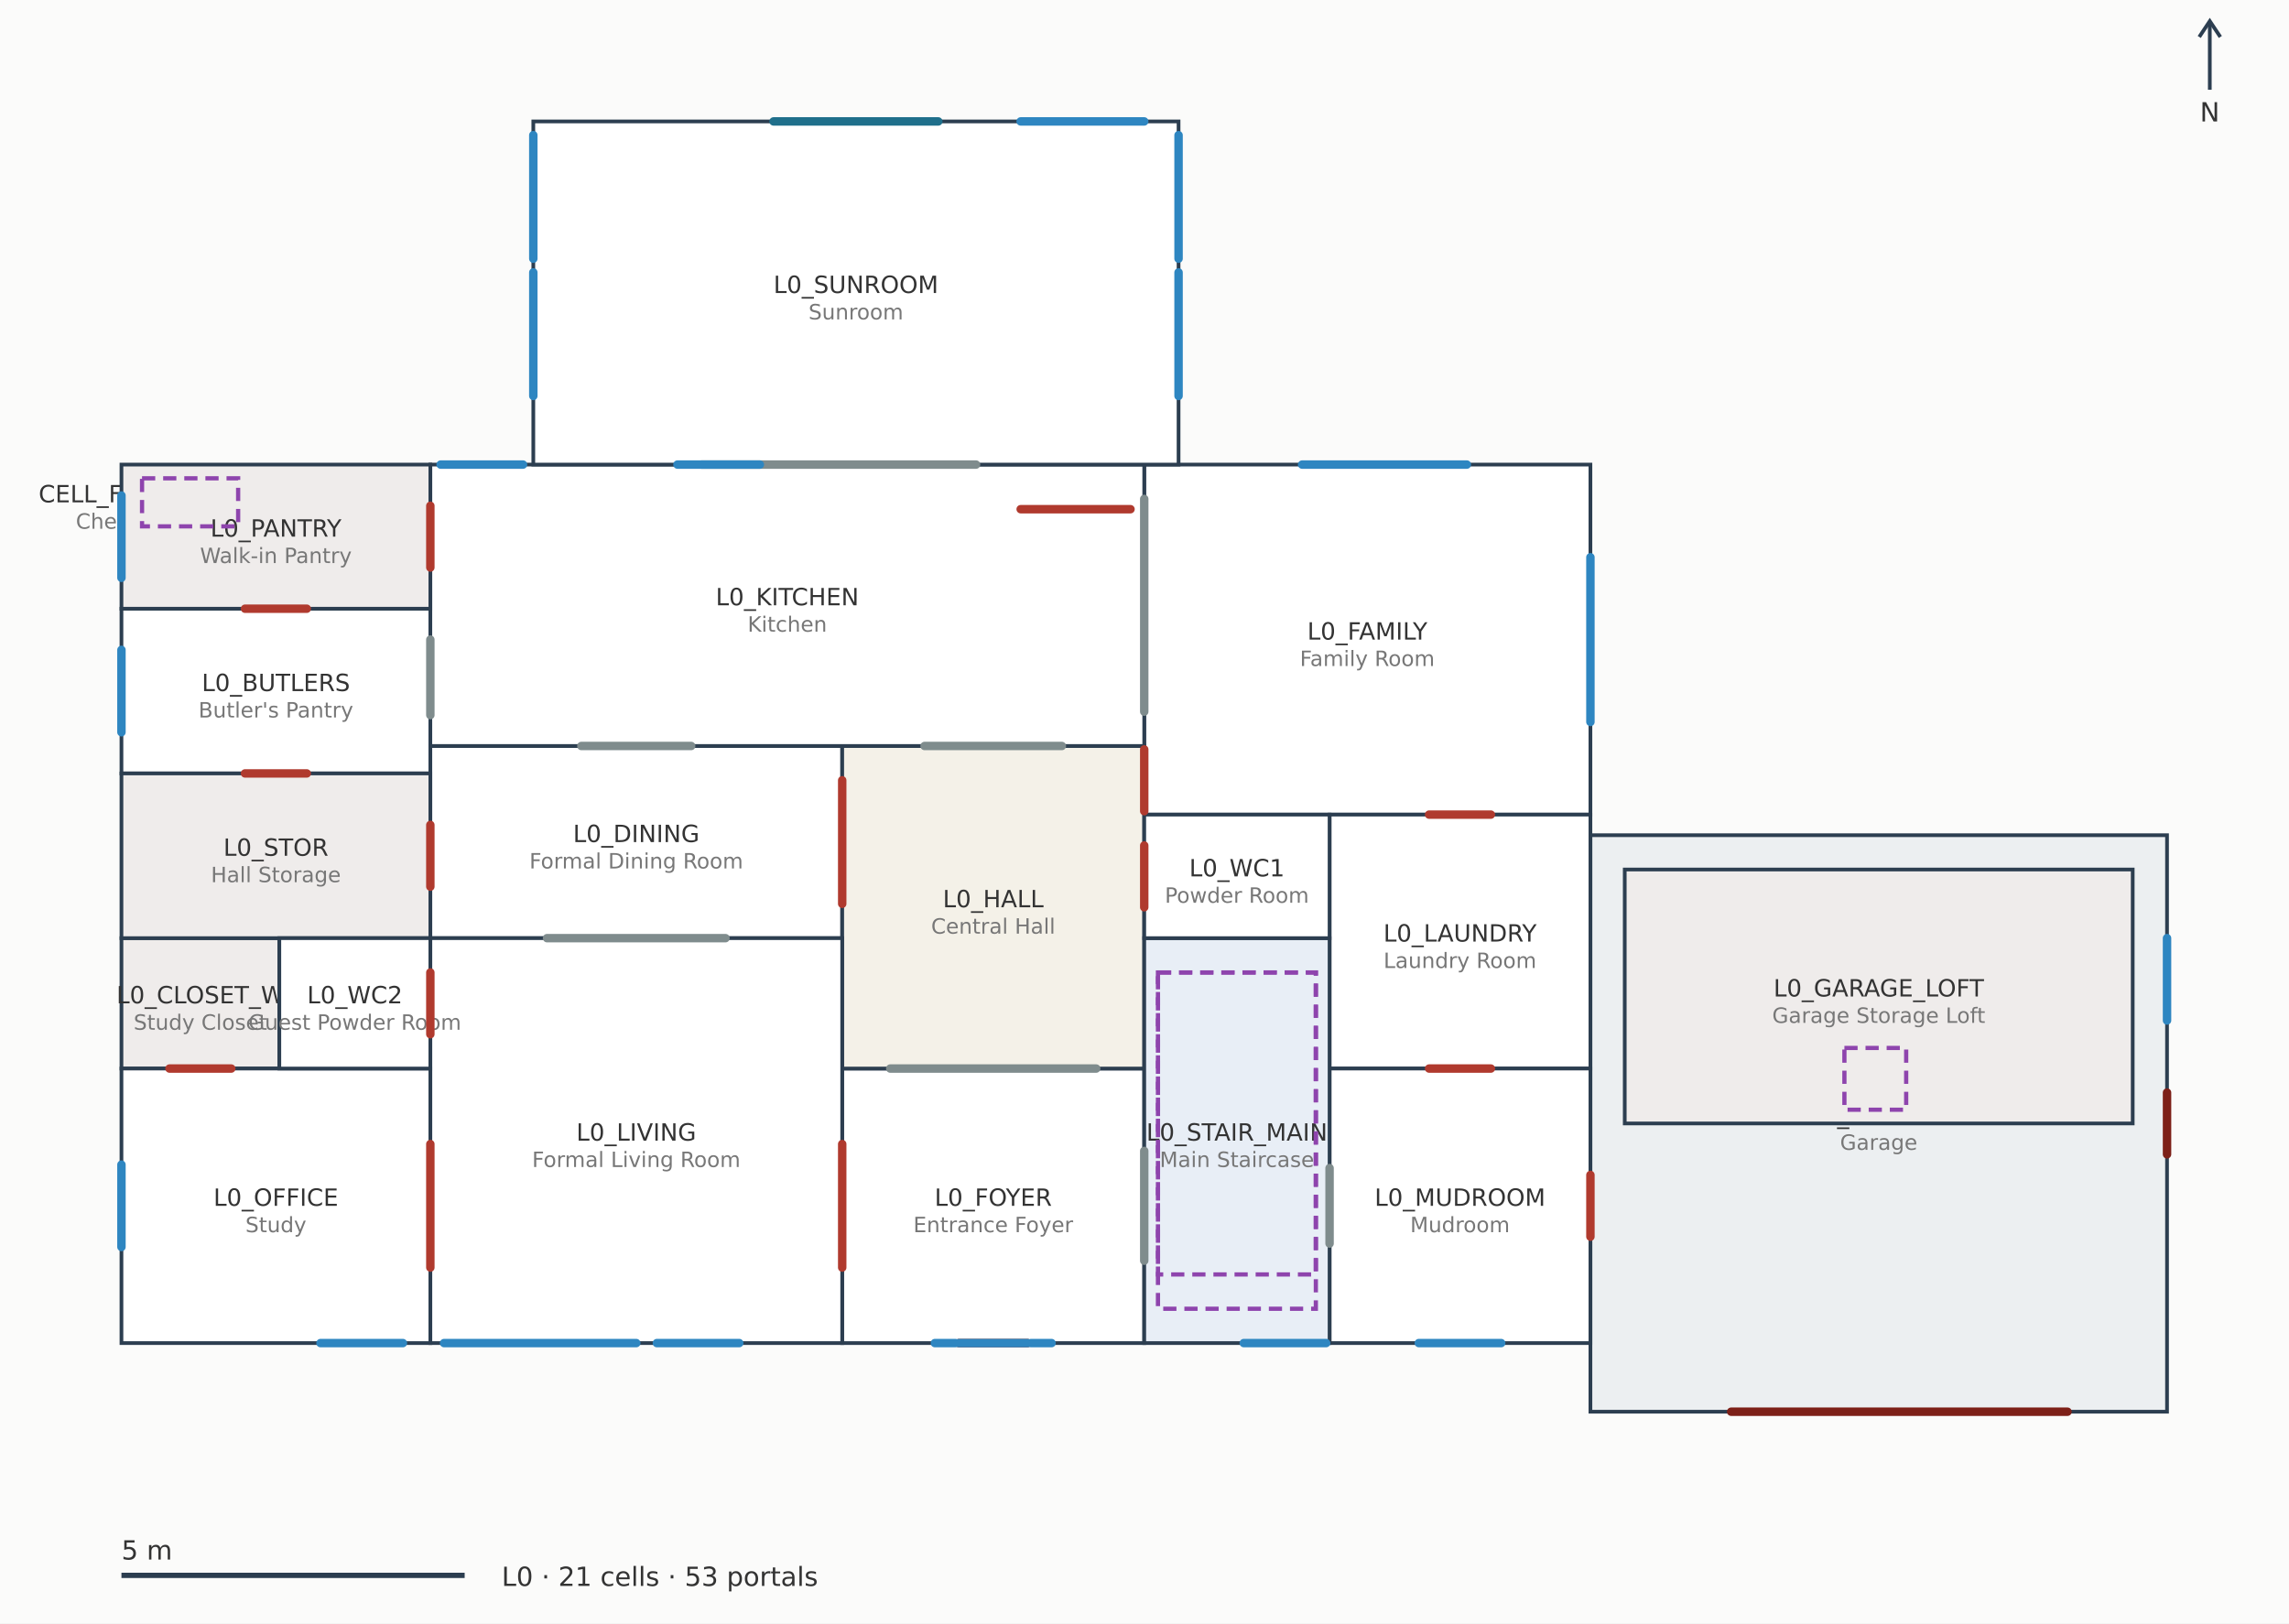
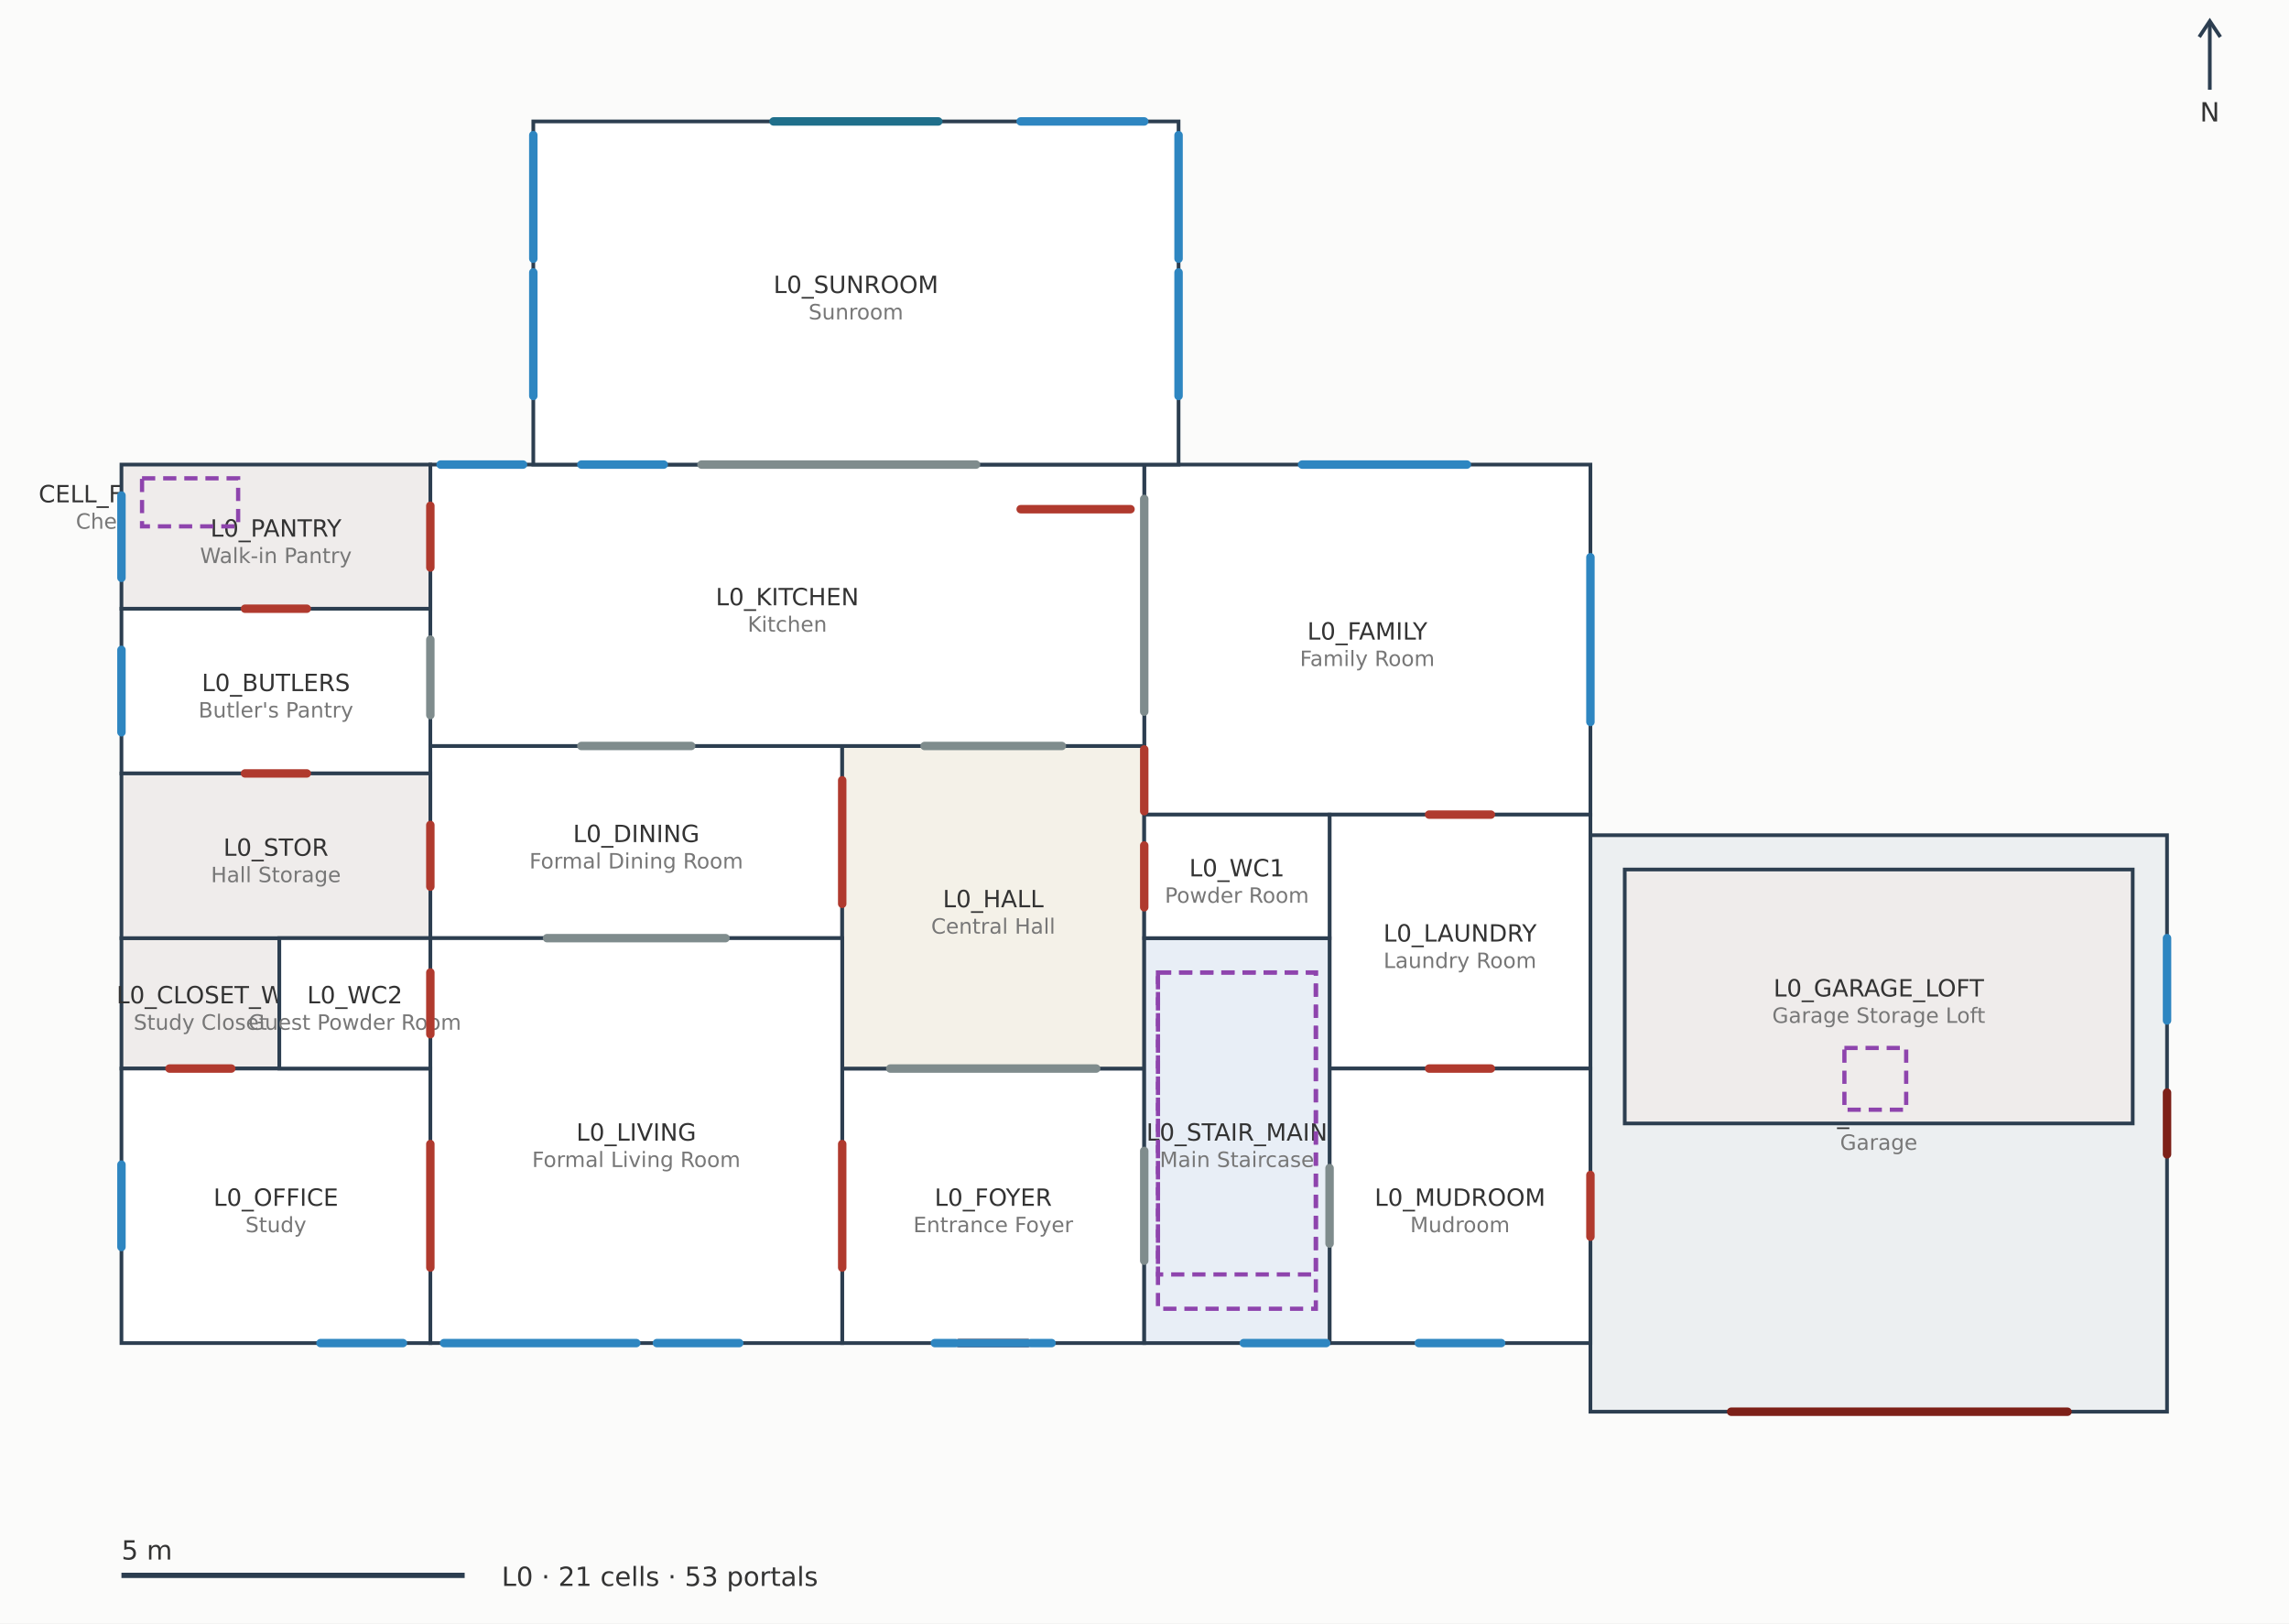
<svg xmlns="http://www.w3.org/2000/svg" width="867" height="615" viewBox="0 0 867 615" font-family="DejaVu Sans, sans-serif">
  <style>.id{font-size:9px;fill:#333}.name{font-size:8px;fill:#777}.key{font-size:10px;fill:#333}</style>
  <rect width="867" height="615" fill="#fbfbfa" />
  <rect x="53.8" y="181.2" width="36.4" height="18.2" fill="#efeceb" stroke="#2c3e50" stroke-width="1.4" />
  <text class="id" x="72.0" y="190.3" text-anchor="middle">CELL_FREEZER_INTERIOR</text>
  <text class="name" x="72.0" y="200.3" text-anchor="middle">Chest Freezer Interior</text>
  <rect x="386.6" y="179.9" width="41.6" height="13.0" fill="#efeceb" stroke="#2c3e50" stroke-width="1.4" />
  <text class="id" x="407.4" y="186.4" text-anchor="middle">CELL_FRIDGE_INTERIOR</text>
  <text class="name" x="407.4" y="196.4" text-anchor="middle">Refrigerator Interior</text>
  <rect x="46.0" y="230.6" width="117.0" height="62.4" fill="#ffffff" stroke="#2c3e50" stroke-width="1.4" />
  <text class="id" x="104.5" y="261.8" text-anchor="middle">L0_BUTLERS</text>
  <text class="name" x="104.5" y="271.8" text-anchor="middle">Butler's Pantry</text>
  <rect x="46.0" y="355.4" width="59.8" height="49.4" fill="#efeceb" stroke="#2c3e50" stroke-width="1.4" />
  <text class="id" x="75.9" y="380.1" text-anchor="middle">L0_CLOSET_W</text>
  <text class="name" x="75.9" y="390.1" text-anchor="middle">Study Closet</text>
  <rect x="163.0" y="282.6" width="156.0" height="72.8" fill="#ffffff" stroke="#2c3e50" stroke-width="1.4" />
  <text class="id" x="241.0" y="319.0" text-anchor="middle">L0_DINING</text>
  <text class="name" x="241.0" y="329.0" text-anchor="middle">Formal Dining Room</text>
  <rect x="433.4" y="176.0" width="169.0" height="132.6" fill="#ffffff" stroke="#2c3e50" stroke-width="1.4" />
  <text class="id" x="517.9" y="242.3" text-anchor="middle">L0_FAMILY</text>
  <text class="name" x="517.9" y="252.3" text-anchor="middle">Family Room</text>
  <rect x="319.0" y="404.8" width="114.4" height="104.0" fill="#ffffff" stroke="#2c3e50" stroke-width="1.4" />
  <text class="id" x="376.2" y="456.8" text-anchor="middle">L0_FOYER</text>
  <text class="name" x="376.2" y="466.8" text-anchor="middle">Entrance Foyer</text>
  <rect x="602.4" y="316.4" width="218.4" height="218.4" fill="#eceff1" stroke="#2c3e50" stroke-width="1.4" />
  <text class="id" x="711.6" y="425.6" text-anchor="middle">L0_GARAGE</text>
  <text class="name" x="711.6" y="435.6" text-anchor="middle">Garage</text>
  <rect x="615.4" y="329.4" width="192.4" height="96.2" fill="#efeceb" stroke="#2c3e50" stroke-width="1.4" />
  <text class="id" x="711.6" y="377.5" text-anchor="middle">L0_GARAGE_LOFT</text>
  <text class="name" x="711.6" y="387.5" text-anchor="middle">Garage Storage Loft</text>
  <rect x="319.0" y="282.6" width="114.4" height="122.2" fill="#f4f1e8" stroke="#2c3e50" stroke-width="1.4" />
  <text class="id" x="376.2" y="343.7" text-anchor="middle">L0_HALL</text>
  <text class="name" x="376.2" y="353.7" text-anchor="middle">Central Hall</text>
  <rect x="163.0" y="176.0" width="270.4" height="106.6" fill="#ffffff" stroke="#2c3e50" stroke-width="1.4" />
  <text class="id" x="298.2" y="229.3" text-anchor="middle">L0_KITCHEN</text>
  <text class="name" x="298.2" y="239.3" text-anchor="middle">Kitchen</text>
  <rect x="503.6" y="308.6" width="98.8" height="96.2" fill="#ffffff" stroke="#2c3e50" stroke-width="1.4" />
  <text class="id" x="553.0" y="356.7" text-anchor="middle">L0_LAUNDRY</text>
  <text class="name" x="553.0" y="366.7" text-anchor="middle">Laundry Room</text>
  <rect x="163.0" y="355.4" width="156.0" height="153.4" fill="#ffffff" stroke="#2c3e50" stroke-width="1.4" />
  <text class="id" x="241.0" y="432.1" text-anchor="middle">L0_LIVING</text>
  <text class="name" x="241.0" y="442.1" text-anchor="middle">Formal Living Room</text>
  <rect x="503.6" y="404.8" width="98.8" height="104.0" fill="#ffffff" stroke="#2c3e50" stroke-width="1.4" />
  <text class="id" x="553.0" y="456.8" text-anchor="middle">L0_MUDROOM</text>
  <text class="name" x="553.0" y="466.8" text-anchor="middle">Mudroom</text>
  <rect x="46.0" y="404.8" width="117.0" height="104.0" fill="#ffffff" stroke="#2c3e50" stroke-width="1.4" />
  <text class="id" x="104.5" y="456.8" text-anchor="middle">L0_OFFICE</text>
  <text class="name" x="104.5" y="466.8" text-anchor="middle">Study</text>
  <rect x="46.0" y="176.0" width="117.0" height="54.6" fill="#efeceb" stroke="#2c3e50" stroke-width="1.4" />
  <text class="id" x="104.5" y="203.3" text-anchor="middle">L0_PANTRY</text>
  <text class="name" x="104.5" y="213.3" text-anchor="middle">Walk-in Pantry</text>
  <rect x="433.4" y="355.4" width="70.2" height="153.4" fill="#e8eef6" stroke="#2c3e50" stroke-width="1.4" />
  <text class="id" x="468.5" y="432.1" text-anchor="middle">L0_STAIR_MAIN</text>
  <text class="name" x="468.5" y="442.1" text-anchor="middle">Main Staircase</text>
  <rect x="46.0" y="293.0" width="117.0" height="62.4" fill="#efeceb" stroke="#2c3e50" stroke-width="1.4" />
  <text class="id" x="104.5" y="324.2" text-anchor="middle">L0_STOR</text>
  <text class="name" x="104.5" y="334.2" text-anchor="middle">Hall Storage</text>
  <rect x="202.0" y="46.0" width="244.4" height="130.0" fill="#ffffff" stroke="#2c3e50" stroke-width="1.4" />
  <text class="id" x="324.2" y="111.0" text-anchor="middle">L0_SUNROOM</text>
  <text class="name" x="324.2" y="121.0" text-anchor="middle">Sunroom</text>
  <rect x="433.4" y="308.6" width="70.2" height="46.8" fill="#ffffff" stroke="#2c3e50" stroke-width="1.4" />
  <text class="id" x="468.5" y="332.0" text-anchor="middle">L0_WC1</text>
  <text class="name" x="468.5" y="342.0" text-anchor="middle">Powder Room</text>
  <rect x="105.8" y="355.4" width="57.2" height="49.4" fill="#ffffff" stroke="#2c3e50" stroke-width="1.4" />
  <text class="id" x="134.4" y="380.1" text-anchor="middle">L0_WC2</text>
  <text class="name" x="134.4" y="390.1" text-anchor="middle">Guest Powder Room</text>
  <line x1="337.2" y1="404.8" x2="415.2" y2="404.8" stroke="#7f8c8d" stroke-width="3.2" stroke-linecap="round" />
  <line x1="433.4" y1="436.0" x2="433.4" y2="477.6" stroke="#7f8c8d" stroke-width="3.2" stroke-linecap="round" />
  <line x1="503.6" y1="442.5" x2="503.6" y2="471.1" stroke="#7f8c8d" stroke-width="3.2" stroke-linecap="round" />
  <line x1="350.2" y1="282.6" x2="402.2" y2="282.6" stroke="#7f8c8d" stroke-width="3.2" stroke-linecap="round" />
  <line x1="207.2" y1="355.4" x2="274.8" y2="355.4" stroke="#7f8c8d" stroke-width="3.2" stroke-linecap="round" />
  <line x1="220.2" y1="282.6" x2="261.8" y2="282.6" stroke="#7f8c8d" stroke-width="3.2" stroke-linecap="round" />
  <line x1="163.0" y1="242.3" x2="163.0" y2="270.9" stroke="#7f8c8d" stroke-width="3.2" stroke-linecap="round" />
  <line x1="433.4" y1="189.0" x2="433.4" y2="269.6" stroke="#7f8c8d" stroke-width="3.2" stroke-linecap="round" />
  <line x1="265.7" y1="176.0" x2="369.7" y2="176.0" stroke="#7f8c8d" stroke-width="3.2" stroke-linecap="round" />
  <rect x="438.6" y="368.4" width="59.8" height="127.4" fill="none" stroke="#8e44ad" stroke-width="1.6" stroke-dasharray="5 3" />
  <line x1="433.4" y1="320.3" x2="433.4" y2="343.7" stroke="#b03a2e" stroke-width="3.2" stroke-linecap="round" />
  <line x1="433.4" y1="283.9" x2="433.4" y2="307.3" stroke="#b03a2e" stroke-width="3.2" stroke-linecap="round" />
  <line x1="541.3" y1="404.8" x2="564.7" y2="404.8" stroke="#b03a2e" stroke-width="3.2" stroke-linecap="round" />
  <line x1="541.3" y1="308.6" x2="564.7" y2="308.6" stroke="#b03a2e" stroke-width="3.2" stroke-linecap="round" />
  <line x1="163.0" y1="368.4" x2="163.0" y2="391.8" stroke="#b03a2e" stroke-width="3.2" stroke-linecap="round" />
  <line x1="64.2" y1="404.8" x2="87.6" y2="404.8" stroke="#b03a2e" stroke-width="3.2" stroke-linecap="round" />
  <line x1="163.0" y1="312.5" x2="163.0" y2="335.9" stroke="#b03a2e" stroke-width="3.2" stroke-linecap="round" />
  <line x1="163.0" y1="191.6" x2="163.0" y2="215.0" stroke="#b03a2e" stroke-width="3.2" stroke-linecap="round" />
  <line x1="92.8" y1="230.6" x2="116.2" y2="230.6" stroke="#b03a2e" stroke-width="3.2" stroke-linecap="round" />
  <line x1="92.8" y1="293.0" x2="116.2" y2="293.0" stroke="#b03a2e" stroke-width="3.2" stroke-linecap="round" />
  <line x1="319.0" y1="433.4" x2="319.0" y2="480.2" stroke="#b03a2e" stroke-width="3.2" stroke-linecap="round" />
  <line x1="319.0" y1="295.6" x2="319.0" y2="342.4" stroke="#b03a2e" stroke-width="3.2" stroke-linecap="round" />
  <line x1="163.0" y1="433.4" x2="163.0" y2="480.2" stroke="#b03a2e" stroke-width="3.2" stroke-linecap="round" />
  <line x1="363.2" y1="508.8" x2="389.2" y2="508.8" stroke="#7d2018" stroke-width="3.2" stroke-linecap="round" />
  <line x1="293.0" y1="46.0" x2="355.4" y2="46.0" stroke="#1f6f8b" stroke-width="3.2" stroke-linecap="round" />
  <line x1="602.4" y1="445.1" x2="602.4" y2="468.5" stroke="#b03a2e" stroke-width="3.2" stroke-linecap="round" />
  <line x1="820.8" y1="413.9" x2="820.8" y2="437.3" stroke="#7d2018" stroke-width="3.2" stroke-linecap="round" />
  <rect x="438.6" y="368.4" width="59.8" height="114.4" fill="none" stroke="#8e44ad" stroke-width="1.6" stroke-dasharray="5 3" />
  <line x1="386.6" y1="192.9" x2="428.2" y2="192.9" stroke="#b03a2e" stroke-width="3.2" stroke-linecap="round" />
  <rect x="53.8" y="181.2" width="36.4" height="18.2" fill="none" stroke="#8e44ad" stroke-width="1.6" stroke-dasharray="5 3" />
  <line x1="655.7" y1="534.8" x2="783.1" y2="534.8" stroke="#7d2018" stroke-width="3.2" stroke-linecap="round" />
  <rect x="698.6" y="397.0" width="23.4" height="23.4" fill="none" stroke="#8e44ad" stroke-width="1.6" stroke-dasharray="5 3" />
  <line x1="354.1" y1="508.8" x2="361.9" y2="508.8" stroke="#2e86c1" stroke-width="3.2" stroke-linecap="round" />
  <line x1="390.5" y1="508.8" x2="398.3" y2="508.8" stroke="#2e86c1" stroke-width="3.2" stroke-linecap="round" />
  <line x1="363.2" y1="508.8" x2="389.2" y2="508.8" stroke="#2e86c1" stroke-width="3.2" stroke-linecap="round" />
  <line x1="471.1" y1="508.8" x2="502.3" y2="508.8" stroke="#2e86c1" stroke-width="3.2" stroke-linecap="round" />
  <line x1="537.4" y1="508.8" x2="568.6" y2="508.8" stroke="#2e86c1" stroke-width="3.2" stroke-linecap="round" />
  <line x1="493.2" y1="176.0" x2="555.6" y2="176.0" stroke="#2e86c1" stroke-width="3.2" stroke-linecap="round" />
  <line x1="602.4" y1="211.1" x2="602.4" y2="273.5" stroke="#2e86c1" stroke-width="3.2" stroke-linecap="round" />
  <line x1="168.2" y1="508.8" x2="241.0" y2="508.8" stroke="#2e86c1" stroke-width="3.2" stroke-linecap="round" />
  <line x1="248.8" y1="508.8" x2="280.0" y2="508.8" stroke="#2e86c1" stroke-width="3.2" stroke-linecap="round" />
  <line x1="121.4" y1="508.8" x2="152.6" y2="508.8" stroke="#2e86c1" stroke-width="3.2" stroke-linecap="round" />
  <line x1="46.0" y1="441.2" x2="46.0" y2="472.4" stroke="#2e86c1" stroke-width="3.2" stroke-linecap="round" />
  <line x1="46.0" y1="246.2" x2="46.0" y2="277.4" stroke="#2e86c1" stroke-width="3.2" stroke-linecap="round" />
  <line x1="46.0" y1="187.7" x2="46.0" y2="218.9" stroke="#2e86c1" stroke-width="3.2" stroke-linecap="round" />
  <line x1="166.9" y1="176.0" x2="198.1" y2="176.0" stroke="#2e86c1" stroke-width="3.2" stroke-linecap="round" />
-   <line x1="256.6" y1="176.0" x2="287.8" y2="176.0" stroke="#2e86c1" stroke-width="3.2" stroke-linecap="round" />
+   <line x1="220.2" y1="176.0" x2="251.4" y2="176.0" stroke="#2e86c1" stroke-width="3.2" stroke-linecap="round" />
  <line x1="202.0" y1="103.2" x2="202.0" y2="150.0" stroke="#2e86c1" stroke-width="3.2" stroke-linecap="round" />
  <line x1="202.0" y1="51.2" x2="202.0" y2="98.0" stroke="#2e86c1" stroke-width="3.2" stroke-linecap="round" />
  <line x1="446.4" y1="103.2" x2="446.4" y2="150.0" stroke="#2e86c1" stroke-width="3.2" stroke-linecap="round" />
  <line x1="446.4" y1="51.2" x2="446.4" y2="98.0" stroke="#2e86c1" stroke-width="3.2" stroke-linecap="round" />
  <line x1="386.6" y1="46.0" x2="433.4" y2="46.0" stroke="#2e86c1" stroke-width="3.2" stroke-linecap="round" />
  <line x1="820.8" y1="355.4" x2="820.8" y2="386.6" stroke="#2e86c1" stroke-width="3.2" stroke-linecap="round" />
  <g stroke="#2c3e50" stroke-width="1.4" fill="none">
    <line x1="837" y1="34" x2="837" y2="8" />
    <path d="M833 14 L837 8 L841 14" />
  </g>
  <text class="key" x="837" y="46" text-anchor="middle">N</text>
  <line x1="46.0" y1="596.8" x2="176.0" y2="596.8" stroke="#2c3e50" stroke-width="2" />
  <text class="key" x="46.0" y="590.8">5 m</text>
  <text class="key" x="190.0" y="600.8">L0 · 21 cells · 53 portals</text>
</svg>
